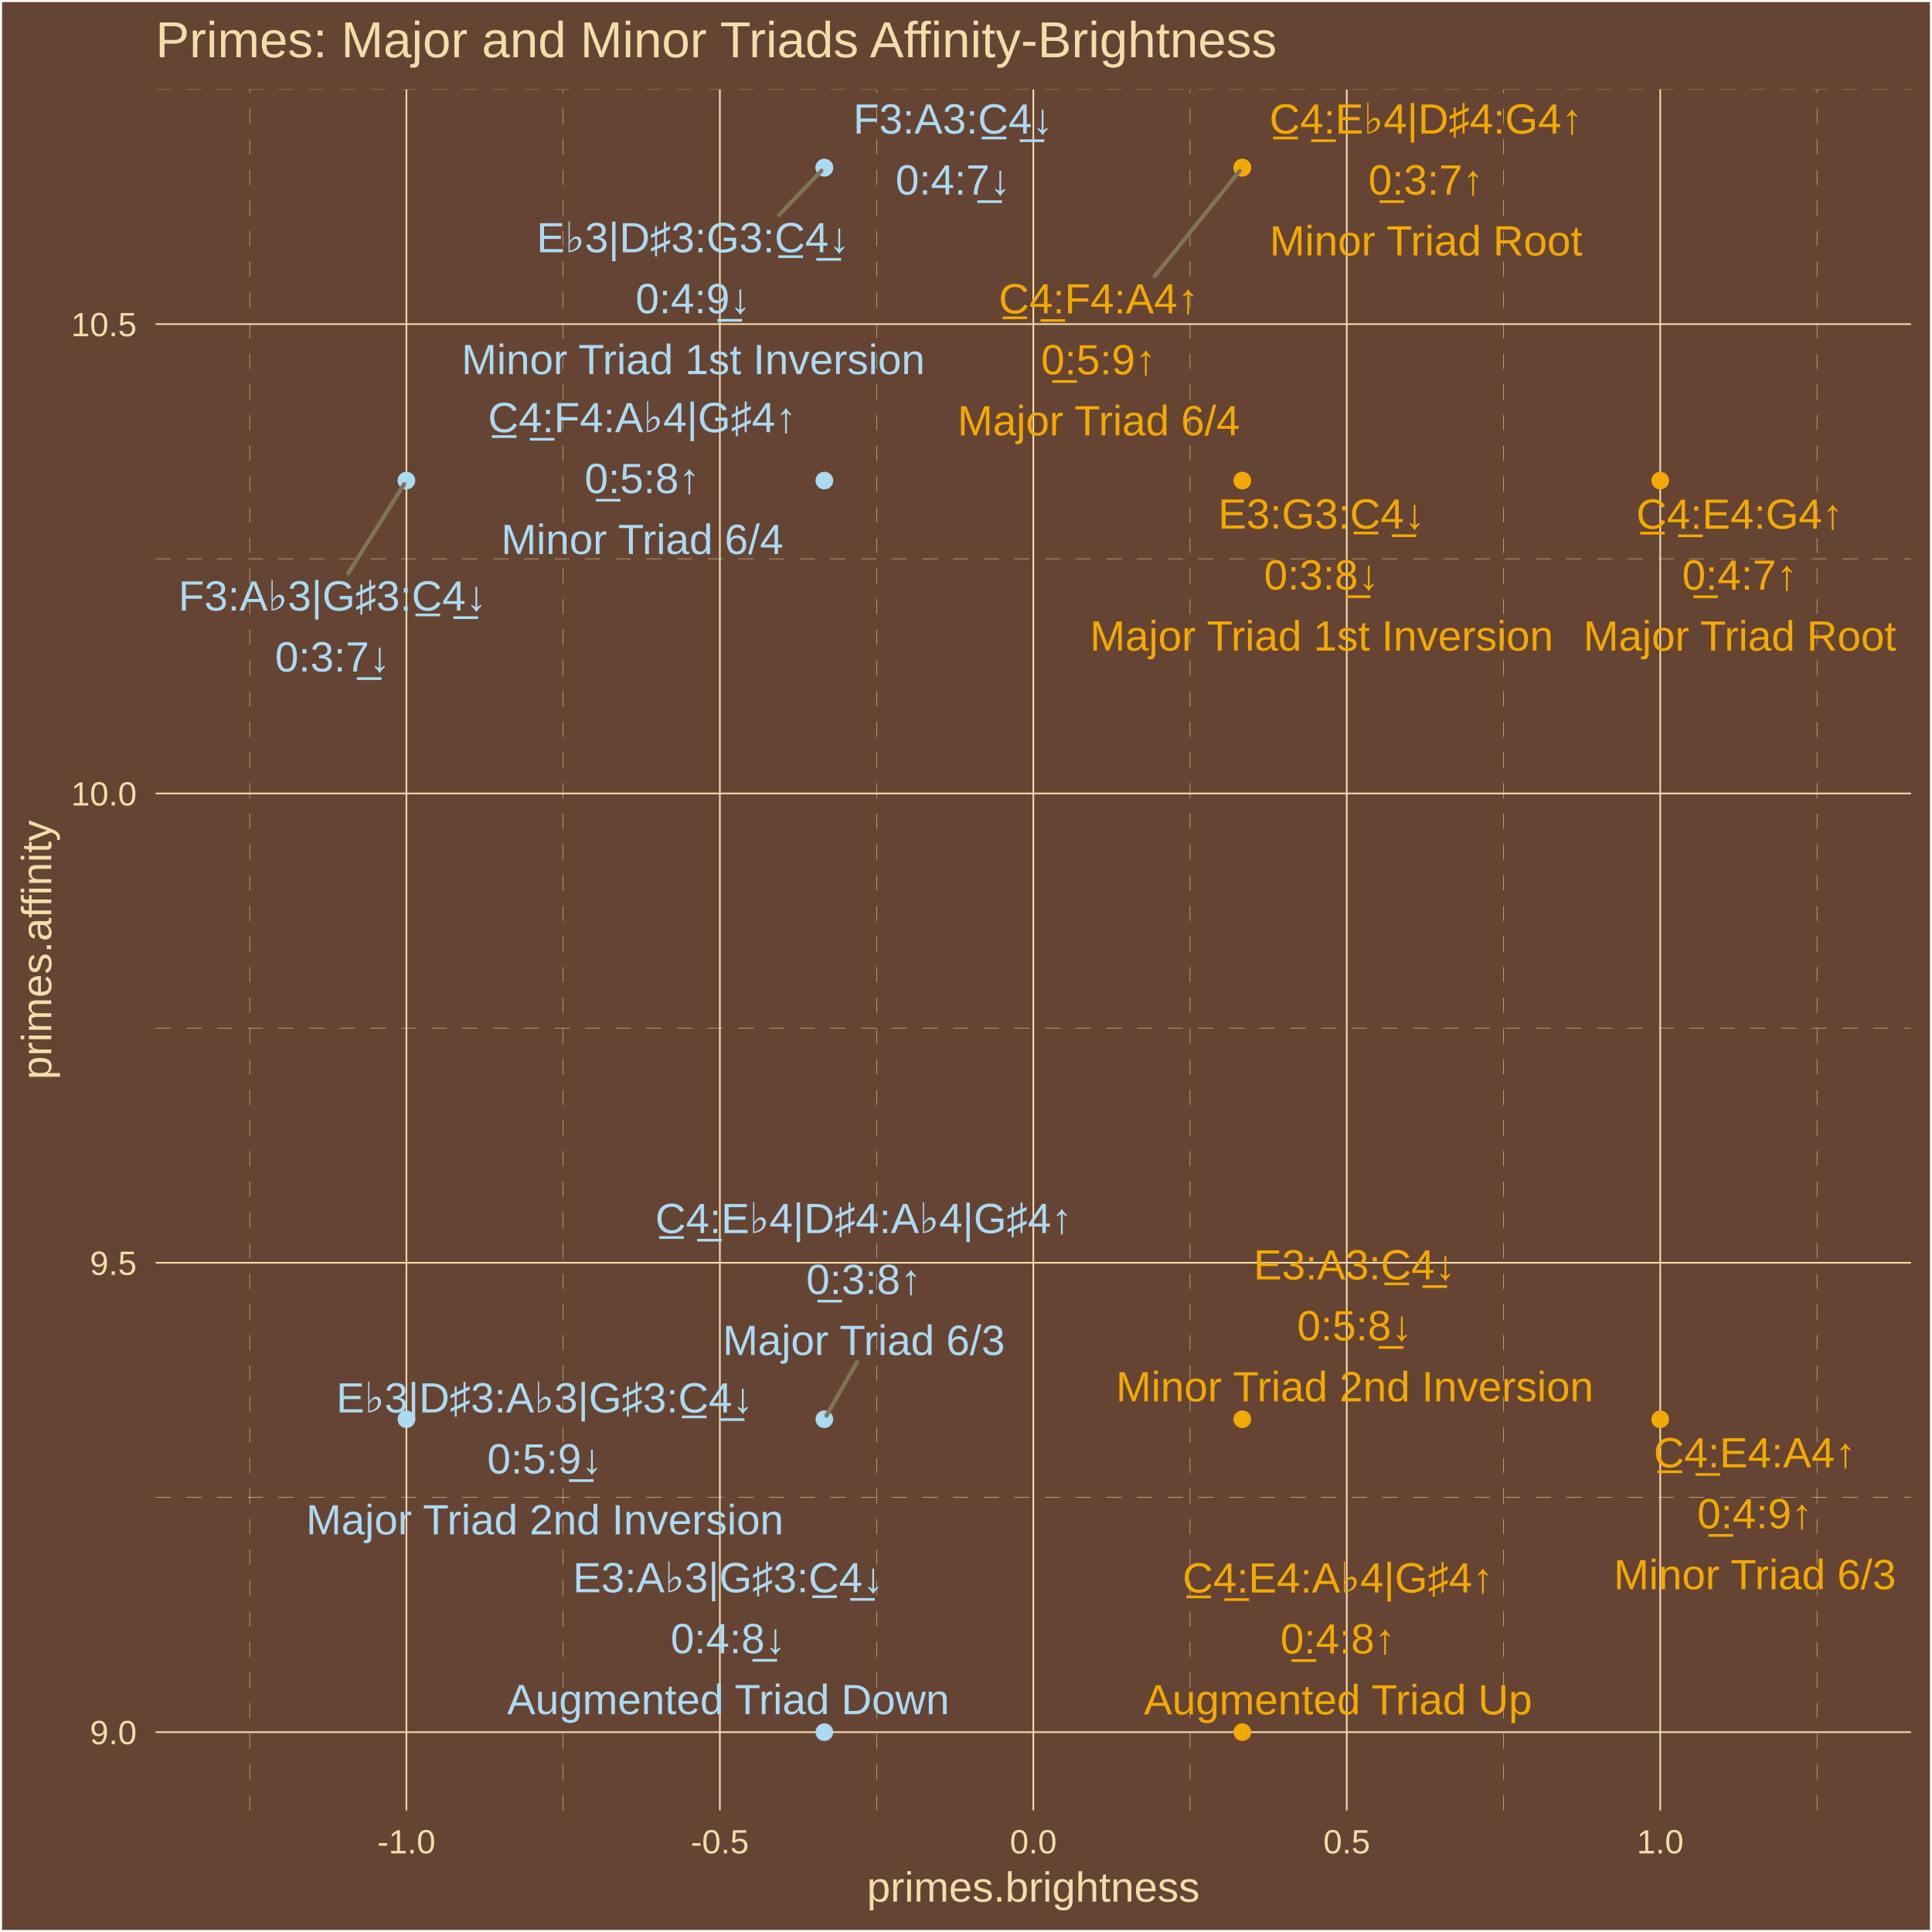
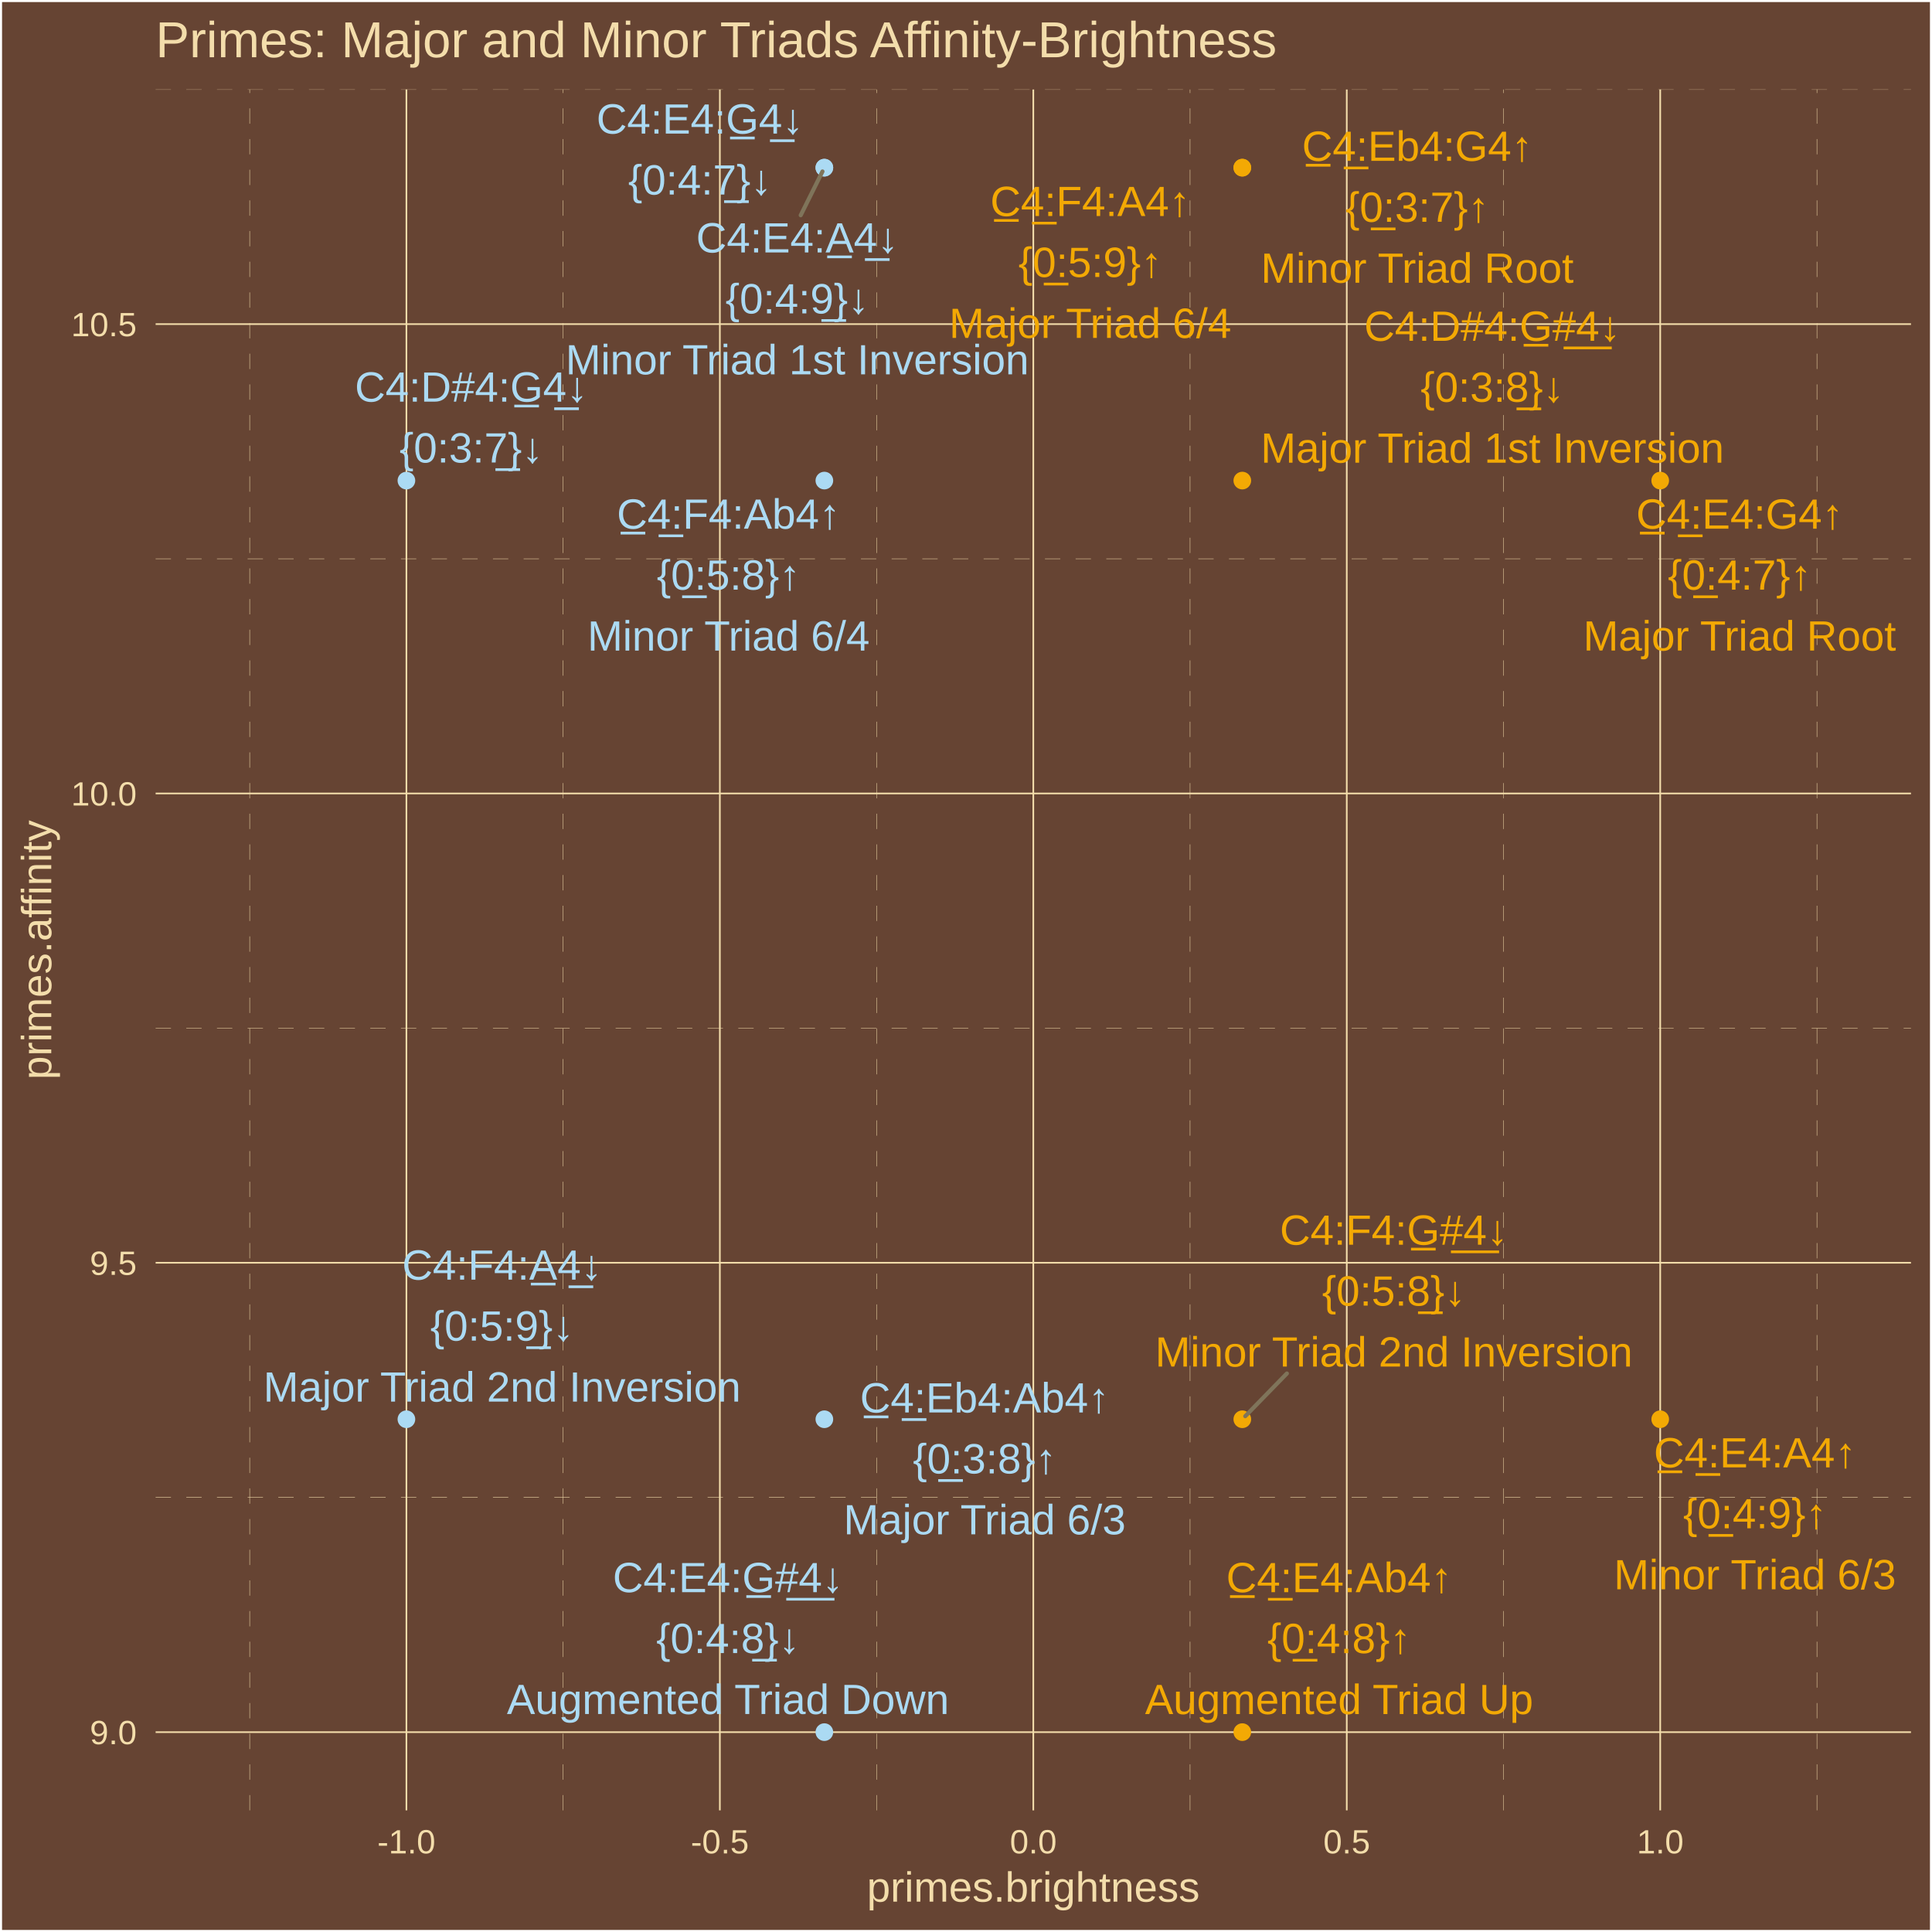
<svg xmlns="http://www.w3.org/2000/svg" class="svglite" width="504.00pt" height="504.00pt" viewBox="0 0 504.00 504.00">
  <defs>
    <style type="text/css">
    .svglite line, .svglite polyline, .svglite polygon, .svglite path, .svglite rect, .svglite circle {
      fill: none;
      stroke: #000000;
      stroke-linecap: round;
      stroke-linejoin: round;
      stroke-miterlimit: 10.00;
    }
    .svglite text {
      white-space: pre;
    }
  </style>
  </defs>
  <rect width="100%" height="100%" style="stroke: none; fill: #664433;" />
  <defs>
    <clipPath id="cpMC4wMHw1MDQuMDB8MC4wMHw1MDQuMDA=">
      <rect x="0.00" y="0.00" width="504.00" height="504.00" />
    </clipPath>
  </defs>
  <g clip-path="url(#cpMC4wMHw1MDQuMDB8MC4wMHw1MDQuMDA=)">
    <rect x="0.00" y="-0" width="504.00" height="504.00" style="stroke-width: 1.07; stroke: #FFFFFF; fill: #664433;" />
  </g>
  <defs>
    <clipPath id="cpNDAuNjB8NDk4LjUyfDIzLjM0fDQ3Mi4yNw==">
      <rect x="40.60" y="23.34" width="457.92" height="448.93" />
    </clipPath>
  </defs>
  <g clip-path="url(#cpNDAuNjB8NDk4LjUyfDIzLjM0fDQ3Mi4yNw==)">
    <rect x="40.60" y="23.34" width="457.92" height="448.93" style="stroke-width: 1.07; stroke: none; fill: #664433;" />
    <polyline points="40.60,390.64 498.52,390.64 " style="stroke-width: 0.11; stroke: #F3DDAB; stroke-dasharray: 4.00,4.00; stroke-linecap: butt;" />
    <polyline points="40.60,268.21 498.52,268.21 " style="stroke-width: 0.11; stroke: #F3DDAB; stroke-dasharray: 4.00,4.00; stroke-linecap: butt;" />
    <polyline points="40.60,145.77 498.52,145.77 " style="stroke-width: 0.11; stroke: #F3DDAB; stroke-dasharray: 4.00,4.00; stroke-linecap: butt;" />
    <polyline points="40.60,23.34 498.52,23.34 " style="stroke-width: 0.11; stroke: #F3DDAB; stroke-dasharray: 4.00,4.00; stroke-linecap: butt;" />
    <polyline points="65.14,472.27 65.14,23.34 " style="stroke-width: 0.11; stroke: #F3DDAB; stroke-dasharray: 4.00,4.00; stroke-linecap: butt;" />
    <polyline points="146.91,472.27 146.91,23.34 " style="stroke-width: 0.11; stroke: #F3DDAB; stroke-dasharray: 4.00,4.00; stroke-linecap: butt;" />
    <polyline points="228.68,472.27 228.68,23.34 " style="stroke-width: 0.11; stroke: #F3DDAB; stroke-dasharray: 4.00,4.00; stroke-linecap: butt;" />
    <polyline points="310.45,472.27 310.45,23.34 " style="stroke-width: 0.11; stroke: #F3DDAB; stroke-dasharray: 4.00,4.00; stroke-linecap: butt;" />
    <polyline points="392.22,472.27 392.22,23.34 " style="stroke-width: 0.11; stroke: #F3DDAB; stroke-dasharray: 4.00,4.00; stroke-linecap: butt;" />
    <polyline points="473.99,472.27 473.99,23.34 " style="stroke-width: 0.11; stroke: #F3DDAB; stroke-dasharray: 4.00,4.00; stroke-linecap: butt;" />
    <polyline points="40.60,451.86 498.52,451.86 " style="stroke-width: 0.43; stroke: #F3DDAB; stroke-linecap: butt;" />
    <polyline points="40.60,329.42 498.52,329.42 " style="stroke-width: 0.43; stroke: #F3DDAB; stroke-linecap: butt;" />
    <polyline points="40.60,206.99 498.52,206.99 " style="stroke-width: 0.43; stroke: #F3DDAB; stroke-linecap: butt;" />
    <polyline points="40.60,84.55 498.52,84.55 " style="stroke-width: 0.43; stroke: #F3DDAB; stroke-linecap: butt;" />
    <polyline points="106.02,472.27 106.02,23.34 " style="stroke-width: 0.43; stroke: #F3DDAB; stroke-linecap: butt;" />
    <polyline points="187.79,472.27 187.79,23.34 " style="stroke-width: 0.43; stroke: #F3DDAB; stroke-linecap: butt;" />
    <polyline points="269.56,472.27 269.56,23.34 " style="stroke-width: 0.43; stroke: #F3DDAB; stroke-linecap: butt;" />
    <polyline points="351.33,472.27 351.33,23.34 " style="stroke-width: 0.43; stroke: #F3DDAB; stroke-linecap: butt;" />
    <polyline points="433.10,472.27 433.10,23.34 " style="stroke-width: 0.43; stroke: #F3DDAB; stroke-linecap: butt;" />
    <circle cx="433.10" cy="125.37" r="1.95" style="stroke-width: 0.71; stroke: #F3A904; fill: #F3A904;" />
    <circle cx="215.05" cy="43.74" r="1.95" style="stroke-width: 0.71; stroke: #ABDAF3; fill: #ABDAF3;" />
    <circle cx="215.05" cy="370.24" r="1.95" style="stroke-width: 0.71; stroke: #ABDAF3; fill: #ABDAF3;" />
    <circle cx="324.08" cy="125.37" r="1.95" style="stroke-width: 0.71; stroke: #F3A904; fill: #F3A904;" />
    <circle cx="324.08" cy="43.74" r="1.95" style="stroke-width: 0.71; stroke: #F3A904; fill: #F3A904;" />
    <circle cx="106.02" cy="370.24" r="1.95" style="stroke-width: 0.71; stroke: #ABDAF3; fill: #ABDAF3;" />
    <circle cx="324.08" cy="451.86" r="1.95" style="stroke-width: 0.71; stroke: #F3A904; fill: #F3A904;" />
    <circle cx="215.05" cy="451.86" r="1.95" style="stroke-width: 0.71; stroke: #ABDAF3; fill: #ABDAF3;" />
    <circle cx="324.08" cy="43.74" r="1.95" style="stroke-width: 0.71; stroke: #F3A904; fill: #F3A904;" />
    <circle cx="106.02" cy="125.37" r="1.95" style="stroke-width: 0.71; stroke: #ABDAF3; fill: #ABDAF3;" />
    <circle cx="433.10" cy="370.24" r="1.95" style="stroke-width: 0.71; stroke: #F3A904; fill: #F3A904;" />
    <circle cx="215.05" cy="43.74" r="1.95" style="stroke-width: 0.71; stroke: #ABDAF3; fill: #ABDAF3;" />
    <circle cx="215.05" cy="125.37" r="1.95" style="stroke-width: 0.71; stroke: #ABDAF3; fill: #ABDAF3;" />
    <circle cx="324.08" cy="370.24" r="1.95" style="stroke-width: 0.71; stroke: #F3A904; fill: #F3A904;" />
-     <line x1="223.59" y1="355.27" x2="215.60" y2="369.27" style="stroke-width: 1.07; stroke: #7F745A;" />
-     <line x1="301.21" y1="72.05" x2="323.38" y2="44.61" style="stroke-width: 1.07; stroke: #7F745A;" />
-     <line x1="90.85" y1="149.56" x2="105.43" y2="126.31" style="stroke-width: 1.07; stroke: #7F745A;" />
-     <line x1="203.22" y1="56.10" x2="214.28" y2="44.55" style="stroke-width: 1.07; stroke: #7F745A;" />
-     <text x="453.85" y="137.93" text-anchor="middle" style="font-size: 11.04px;fill: #F3A904; font-family: &quot;Arial&quot;;" textLength="55.43px" lengthAdjust="spacingAndGlyphs">C̲4̲:E4:G4↑</text>
-     <text x="453.85" y="153.83" text-anchor="middle" style="font-size: 11.04px;fill: #F3A904; font-family: &quot;Arial&quot;;" textLength="31.53px" lengthAdjust="spacingAndGlyphs">0̲:4:7↑</text>
-     <text x="453.85" y="169.72" text-anchor="middle" style="font-size: 11.04px;fill: #F3A904; font-family: &quot;Arial&quot;;" textLength="82.14px" lengthAdjust="spacingAndGlyphs">Major Triad Root</text>
-     <text x="248.66" y="34.85" text-anchor="middle" style="font-size: 11.04px;fill: #ABDAF3; font-family: &quot;Arial&quot;;" textLength="53.59px" lengthAdjust="spacingAndGlyphs">F3:A3:C̲4̲↓</text>
-     <text x="248.66" y="50.75" text-anchor="middle" style="font-size: 11.04px;fill: #ABDAF3; font-family: &quot;Arial&quot;;" textLength="31.53px" lengthAdjust="spacingAndGlyphs">0:4:7̲↓</text>
-     <text x="225.35" y="321.68" text-anchor="middle" style="font-size: 11.04px;fill: #ABDAF3; font-family: &quot;Arial&quot;;" textLength="116.72px" lengthAdjust="spacingAndGlyphs">C̲4̲:E♭4|D♯4:A♭4|G♯4↑</text>
-     <text x="225.35" y="337.58" text-anchor="middle" style="font-size: 11.04px;fill: #ABDAF3; font-family: &quot;Arial&quot;;" textLength="31.53px" lengthAdjust="spacingAndGlyphs">0̲:3:8↑</text>
-     <text x="225.35" y="353.47" text-anchor="middle" style="font-size: 11.04px;fill: #ABDAF3; font-family: &quot;Arial&quot;;" textLength="74.17px" lengthAdjust="spacingAndGlyphs">Major Triad 6/3</text>
-     <text x="344.78" y="137.90" text-anchor="middle" style="font-size: 11.04px;fill: #F3A904; font-family: &quot;Arial&quot;;" textLength="55.43px" lengthAdjust="spacingAndGlyphs">E3:G3:C̲4̲↓</text>
-     <text x="344.78" y="153.80" text-anchor="middle" style="font-size: 11.04px;fill: #F3A904; font-family: &quot;Arial&quot;;" textLength="31.53px" lengthAdjust="spacingAndGlyphs">0:3:8̲↓</text>
-     <text x="344.78" y="169.70" text-anchor="middle" style="font-size: 11.04px;fill: #F3A904; font-family: &quot;Arial&quot;;" textLength="121.38px" lengthAdjust="spacingAndGlyphs">Major Triad 1st Inversion</text>
-     <text x="286.62" y="81.76" text-anchor="middle" style="font-size: 11.04px;fill: #F3A904; font-family: &quot;Arial&quot;;" textLength="53.59px" lengthAdjust="spacingAndGlyphs">C̲4̲:F4:A4↑</text>
-     <text x="286.62" y="97.66" text-anchor="middle" style="font-size: 11.04px;fill: #F3A904; font-family: &quot;Arial&quot;;" textLength="31.53px" lengthAdjust="spacingAndGlyphs">0̲:5:9↑</text>
-     <text x="286.62" y="113.56" text-anchor="middle" style="font-size: 11.04px;fill: #F3A904; font-family: &quot;Arial&quot;;" textLength="74.17px" lengthAdjust="spacingAndGlyphs">Major Triad 6/4</text>
-     <text x="142.13" y="368.48" text-anchor="middle" style="font-size: 11.04px;fill: #ABDAF3; font-family: &quot;Arial&quot;;" textLength="116.72px" lengthAdjust="spacingAndGlyphs">E♭3|D♯3:A♭3|G♯3:C̲4̲↓</text>
-     <text x="142.13" y="384.38" text-anchor="middle" style="font-size: 11.04px;fill: #ABDAF3; font-family: &quot;Arial&quot;;" textLength="31.53px" lengthAdjust="spacingAndGlyphs">0:5:9̲↓</text>
-     <text x="142.13" y="400.27" text-anchor="middle" style="font-size: 11.04px;fill: #ABDAF3; font-family: &quot;Arial&quot;;" textLength="125.06px" lengthAdjust="spacingAndGlyphs">Major Triad 2nd Inversion</text>
-     <text x="349.05" y="415.44" text-anchor="middle" style="font-size: 11.04px;fill: #F3A904; font-family: &quot;Arial&quot;;" textLength="85.77px" lengthAdjust="spacingAndGlyphs">C̲4̲:E4:A♭4|G♯4↑</text>
-     <text x="349.05" y="431.34" text-anchor="middle" style="font-size: 11.04px;fill: #F3A904; font-family: &quot;Arial&quot;;" textLength="31.53px" lengthAdjust="spacingAndGlyphs">0̲:4:8↑</text>
-     <text x="349.05" y="447.23" text-anchor="middle" style="font-size: 11.04px;fill: #F3A904; font-family: &quot;Arial&quot;;" textLength="101.78px" lengthAdjust="spacingAndGlyphs">Augmented Triad Up</text>
-     <text x="189.99" y="415.38" text-anchor="middle" style="font-size: 11.04px;fill: #ABDAF3; font-family: &quot;Arial&quot;;" textLength="85.77px" lengthAdjust="spacingAndGlyphs">E3:A♭3|G♯3:C̲4̲↓</text>
-     <text x="189.99" y="431.27" text-anchor="middle" style="font-size: 11.04px;fill: #ABDAF3; font-family: &quot;Arial&quot;;" textLength="31.53px" lengthAdjust="spacingAndGlyphs">0:4:8̲↓</text>
-     <text x="189.99" y="447.17" text-anchor="middle" style="font-size: 11.04px;fill: #ABDAF3; font-family: &quot;Arial&quot;;" textLength="115.88px" lengthAdjust="spacingAndGlyphs">Augmented Triad Down</text>
-     <text x="372.01" y="34.85" text-anchor="middle" style="font-size: 11.04px;fill: #F3A904; font-family: &quot;Arial&quot;;" textLength="86.38px" lengthAdjust="spacingAndGlyphs">C̲4̲:E♭4|D♯4:G4↑</text>
-     <text x="372.01" y="50.75" text-anchor="middle" style="font-size: 11.04px;fill: #F3A904; font-family: &quot;Arial&quot;;" textLength="31.53px" lengthAdjust="spacingAndGlyphs">0̲:3:7↑</text>
-     <text x="372.01" y="66.64" text-anchor="middle" style="font-size: 11.04px;fill: #F3A904; font-family: &quot;Arial&quot;;" textLength="82.14px" lengthAdjust="spacingAndGlyphs">Minor Triad Root</text>
-     <text x="86.78" y="159.27" text-anchor="middle" style="font-size: 11.04px;fill: #ABDAF3; font-family: &quot;Arial&quot;;" textLength="85.15px" lengthAdjust="spacingAndGlyphs">F3:A♭3|G♯3:C̲4̲↓</text>
-     <text x="86.78" y="175.17" text-anchor="middle" style="font-size: 11.04px;fill: #ABDAF3; font-family: &quot;Arial&quot;;" textLength="31.53px" lengthAdjust="spacingAndGlyphs">0:3:7̲↓</text>
-     <text x="457.79" y="382.79" text-anchor="middle" style="font-size: 11.04px;fill: #F3A904; font-family: &quot;Arial&quot;;" textLength="54.21px" lengthAdjust="spacingAndGlyphs">C̲4̲:E4:A4↑</text>
-     <text x="457.79" y="398.69" text-anchor="middle" style="font-size: 11.04px;fill: #F3A904; font-family: &quot;Arial&quot;;" textLength="31.53px" lengthAdjust="spacingAndGlyphs">0̲:4:9↑</text>
-     <text x="457.79" y="414.58" text-anchor="middle" style="font-size: 11.04px;fill: #F3A904; font-family: &quot;Arial&quot;;" textLength="74.17px" lengthAdjust="spacingAndGlyphs">Minor Triad 6/3</text>
-     <text x="180.84" y="65.81" text-anchor="middle" style="font-size: 11.04px;fill: #ABDAF3; font-family: &quot;Arial&quot;;" textLength="86.38px" lengthAdjust="spacingAndGlyphs">E♭3|D♯3:G3:C̲4̲↓</text>
-     <text x="180.84" y="81.71" text-anchor="middle" style="font-size: 11.04px;fill: #ABDAF3; font-family: &quot;Arial&quot;;" textLength="31.53px" lengthAdjust="spacingAndGlyphs">0:4:9̲↓</text>
-     <text x="180.84" y="97.60" text-anchor="middle" style="font-size: 11.04px;fill: #ABDAF3; font-family: &quot;Arial&quot;;" textLength="121.38px" lengthAdjust="spacingAndGlyphs">Minor Triad 1st Inversion</text>
-     <text x="167.55" y="112.74" text-anchor="middle" style="font-size: 11.04px;fill: #ABDAF3; font-family: &quot;Arial&quot;;" textLength="85.15px" lengthAdjust="spacingAndGlyphs">C̲4̲:F4:A♭4|G♯4↑</text>
-     <text x="167.55" y="128.63" text-anchor="middle" style="font-size: 11.04px;fill: #ABDAF3; font-family: &quot;Arial&quot;;" textLength="31.53px" lengthAdjust="spacingAndGlyphs">0̲:5:8↑</text>
-     <text x="167.55" y="144.53" text-anchor="middle" style="font-size: 11.04px;fill: #ABDAF3; font-family: &quot;Arial&quot;;" textLength="74.17px" lengthAdjust="spacingAndGlyphs">Minor Triad 6/4</text>
-     <text x="353.41" y="333.77" text-anchor="middle" style="font-size: 11.04px;fill: #F3A904; font-family: &quot;Arial&quot;;" textLength="54.21px" lengthAdjust="spacingAndGlyphs">E3:A3:C̲4̲↓</text>
-     <text x="353.41" y="349.66" text-anchor="middle" style="font-size: 11.04px;fill: #F3A904; font-family: &quot;Arial&quot;;" textLength="31.53px" lengthAdjust="spacingAndGlyphs">0:5:8̲↓</text>
-     <text x="353.41" y="365.56" text-anchor="middle" style="font-size: 11.04px;fill: #F3A904; font-family: &quot;Arial&quot;;" textLength="125.06px" lengthAdjust="spacingAndGlyphs">Minor Triad 2nd Inversion</text>
+     <line x1="208.88" y1="56.15" x2="214.56" y2="44.73" style="stroke-width: 1.07; stroke: #7F745A;" />
+     <line x1="335.71" y1="358.30" x2="324.85" y2="369.44" style="stroke-width: 1.07; stroke: #7F745A;" />
+     <text x="453.82" y="137.92" text-anchor="middle" style="font-size: 11.04px;fill: #F3A904; font-family: &quot;Arial&quot;;" textLength="55.43px" lengthAdjust="spacingAndGlyphs">C̲4̲:E4:G4↑</text>
+     <text x="453.82" y="153.82" text-anchor="middle" style="font-size: 11.04px;fill: #F3A904; font-family: &quot;Arial&quot;;" textLength="38.90px" lengthAdjust="spacingAndGlyphs">{0̲:4:7}↑</text>
+     <text x="453.82" y="169.71" text-anchor="middle" style="font-size: 11.04px;fill: #F3A904; font-family: &quot;Arial&quot;;" textLength="82.14px" lengthAdjust="spacingAndGlyphs">Major Triad Root</text>
+     <text x="182.60" y="34.85" text-anchor="middle" style="font-size: 11.04px;fill: #ABDAF3; font-family: &quot;Arial&quot;;" textLength="55.43px" lengthAdjust="spacingAndGlyphs">C4:E4:G̲4̲↓</text>
+     <text x="182.60" y="50.75" text-anchor="middle" style="font-size: 11.04px;fill: #ABDAF3; font-family: &quot;Arial&quot;;" textLength="38.90px" lengthAdjust="spacingAndGlyphs">{0:4:7̲}↓</text>
+     <text x="256.87" y="368.47" text-anchor="middle" style="font-size: 11.04px;fill: #ABDAF3; font-family: &quot;Arial&quot;;" textLength="66.48px" lengthAdjust="spacingAndGlyphs">C̲4̲:Eb4:Ab4↑</text>
+     <text x="256.87" y="384.37" text-anchor="middle" style="font-size: 11.04px;fill: #ABDAF3; font-family: &quot;Arial&quot;;" textLength="38.90px" lengthAdjust="spacingAndGlyphs">{0̲:3:8}↑</text>
+     <text x="256.87" y="400.26" text-anchor="middle" style="font-size: 11.04px;fill: #ABDAF3; font-family: &quot;Arial&quot;;" textLength="74.17px" lengthAdjust="spacingAndGlyphs">Major Triad 6/3</text>
+     <text x="389.32" y="88.91" text-anchor="middle" style="font-size: 11.04px;fill: #F3A904; font-family: &quot;Arial&quot;;" textLength="68.31px" lengthAdjust="spacingAndGlyphs">C4:D#4:G̲#̲4̲↓</text>
+     <text x="389.32" y="104.81" text-anchor="middle" style="font-size: 11.04px;fill: #F3A904; font-family: &quot;Arial&quot;;" textLength="38.90px" lengthAdjust="spacingAndGlyphs">{0:3:8̲}↓</text>
+     <text x="389.32" y="120.70" text-anchor="middle" style="font-size: 11.04px;fill: #F3A904; font-family: &quot;Arial&quot;;" textLength="121.38px" lengthAdjust="spacingAndGlyphs">Major Triad 1st Inversion</text>
+     <text x="284.40" y="56.36" text-anchor="middle" style="font-size: 11.04px;fill: #F3A904; font-family: &quot;Arial&quot;;" textLength="53.59px" lengthAdjust="spacingAndGlyphs">C̲4̲:F4:A4↑</text>
+     <text x="284.40" y="72.25" text-anchor="middle" style="font-size: 11.04px;fill: #F3A904; font-family: &quot;Arial&quot;;" textLength="38.90px" lengthAdjust="spacingAndGlyphs">{0̲:5:9}↑</text>
+     <text x="284.40" y="88.15" text-anchor="middle" style="font-size: 11.04px;fill: #F3A904; font-family: &quot;Arial&quot;;" textLength="74.17px" lengthAdjust="spacingAndGlyphs">Major Triad 6/4</text>
+     <text x="130.98" y="333.83" text-anchor="middle" style="font-size: 11.04px;fill: #ABDAF3; font-family: &quot;Arial&quot;;" textLength="53.59px" lengthAdjust="spacingAndGlyphs">C4:F4:A̲4̲↓</text>
+     <text x="130.98" y="349.73" text-anchor="middle" style="font-size: 11.04px;fill: #ABDAF3; font-family: &quot;Arial&quot;;" textLength="38.90px" lengthAdjust="spacingAndGlyphs">{0:5:9̲}↓</text>
+     <text x="130.98" y="365.63" text-anchor="middle" style="font-size: 11.04px;fill: #ABDAF3; font-family: &quot;Arial&quot;;" textLength="125.06px" lengthAdjust="spacingAndGlyphs">Major Triad 2nd Inversion</text>
+     <text x="349.34" y="415.35" text-anchor="middle" style="font-size: 11.04px;fill: #F3A904; font-family: &quot;Arial&quot;;" textLength="60.34px" lengthAdjust="spacingAndGlyphs">C̲4̲:E4:Ab4↑</text>
+     <text x="349.34" y="431.25" text-anchor="middle" style="font-size: 11.04px;fill: #F3A904; font-family: &quot;Arial&quot;;" textLength="38.90px" lengthAdjust="spacingAndGlyphs">{0̲:4:8}↑</text>
+     <text x="349.34" y="447.15" text-anchor="middle" style="font-size: 11.04px;fill: #F3A904; font-family: &quot;Arial&quot;;" textLength="101.78px" lengthAdjust="spacingAndGlyphs">Augmented Triad Up</text>
+     <text x="189.92" y="415.34" text-anchor="middle" style="font-size: 11.04px;fill: #ABDAF3; font-family: &quot;Arial&quot;;" textLength="61.57px" lengthAdjust="spacingAndGlyphs">C4:E4:G̲#̲4̲↓</text>
+     <text x="189.92" y="431.24" text-anchor="middle" style="font-size: 11.04px;fill: #ABDAF3; font-family: &quot;Arial&quot;;" textLength="38.90px" lengthAdjust="spacingAndGlyphs">{0:4:8̲}↓</text>
+     <text x="189.92" y="447.14" text-anchor="middle" style="font-size: 11.04px;fill: #ABDAF3; font-family: &quot;Arial&quot;;" textLength="115.88px" lengthAdjust="spacingAndGlyphs">Augmented Triad Down</text>
+     <text x="369.72" y="41.96" text-anchor="middle" style="font-size: 11.04px;fill: #F3A904; font-family: &quot;Arial&quot;;" textLength="61.57px" lengthAdjust="spacingAndGlyphs">C̲4̲:Eb4:G4↑</text>
+     <text x="369.72" y="57.86" text-anchor="middle" style="font-size: 11.04px;fill: #F3A904; font-family: &quot;Arial&quot;;" textLength="38.90px" lengthAdjust="spacingAndGlyphs">{0̲:3:7}↑</text>
+     <text x="369.72" y="73.76" text-anchor="middle" style="font-size: 11.04px;fill: #F3A904; font-family: &quot;Arial&quot;;" textLength="82.14px" lengthAdjust="spacingAndGlyphs">Minor Triad Root</text>
+     <text x="122.94" y="104.77" text-anchor="middle" style="font-size: 11.04px;fill: #ABDAF3; font-family: &quot;Arial&quot;;" textLength="62.17px" lengthAdjust="spacingAndGlyphs">C4:D#4:G̲4̲↓</text>
+     <text x="122.94" y="120.66" text-anchor="middle" style="font-size: 11.04px;fill: #ABDAF3; font-family: &quot;Arial&quot;;" textLength="38.90px" lengthAdjust="spacingAndGlyphs">{0:3:7̲}↓</text>
+     <text x="457.81" y="382.80" text-anchor="middle" style="font-size: 11.04px;fill: #F3A904; font-family: &quot;Arial&quot;;" textLength="54.21px" lengthAdjust="spacingAndGlyphs">C̲4̲:E4:A4↑</text>
+     <text x="457.81" y="398.69" text-anchor="middle" style="font-size: 11.04px;fill: #F3A904; font-family: &quot;Arial&quot;;" textLength="38.90px" lengthAdjust="spacingAndGlyphs">{0̲:4:9}↑</text>
+     <text x="457.81" y="414.59" text-anchor="middle" style="font-size: 11.04px;fill: #F3A904; font-family: &quot;Arial&quot;;" textLength="74.17px" lengthAdjust="spacingAndGlyphs">Minor Triad 6/3</text>
+     <text x="207.98" y="65.86" text-anchor="middle" style="font-size: 11.04px;fill: #ABDAF3; font-family: &quot;Arial&quot;;" textLength="54.21px" lengthAdjust="spacingAndGlyphs">C4:E4:A̲4̲↓</text>
+     <text x="207.98" y="81.76" text-anchor="middle" style="font-size: 11.04px;fill: #ABDAF3; font-family: &quot;Arial&quot;;" textLength="38.90px" lengthAdjust="spacingAndGlyphs">{0:4:9̲}↓</text>
+     <text x="207.98" y="97.66" text-anchor="middle" style="font-size: 11.04px;fill: #ABDAF3; font-family: &quot;Arial&quot;;" textLength="121.38px" lengthAdjust="spacingAndGlyphs">Minor Triad 1st Inversion</text>
+     <text x="190.06" y="137.92" text-anchor="middle" style="font-size: 11.04px;fill: #ABDAF3; font-family: &quot;Arial&quot;;" textLength="59.72px" lengthAdjust="spacingAndGlyphs">C̲4̲:F4:Ab4↑</text>
+     <text x="190.06" y="153.82" text-anchor="middle" style="font-size: 11.04px;fill: #ABDAF3; font-family: &quot;Arial&quot;;" textLength="38.90px" lengthAdjust="spacingAndGlyphs">{0̲:5:8}↑</text>
+     <text x="190.06" y="169.72" text-anchor="middle" style="font-size: 11.04px;fill: #ABDAF3; font-family: &quot;Arial&quot;;" textLength="74.17px" lengthAdjust="spacingAndGlyphs">Minor Triad 6/4</text>
+     <text x="363.62" y="324.71" text-anchor="middle" style="font-size: 11.04px;fill: #F3A904; font-family: &quot;Arial&quot;;" textLength="60.95px" lengthAdjust="spacingAndGlyphs">C4:F4:G̲#̲4̲↓</text>
+     <text x="363.62" y="340.60" text-anchor="middle" style="font-size: 11.04px;fill: #F3A904; font-family: &quot;Arial&quot;;" textLength="38.90px" lengthAdjust="spacingAndGlyphs">{0:5:8̲}↓</text>
+     <text x="363.62" y="356.50" text-anchor="middle" style="font-size: 11.04px;fill: #F3A904; font-family: &quot;Arial&quot;;" textLength="125.06px" lengthAdjust="spacingAndGlyphs">Minor Triad 2nd Inversion</text>
  </g>
  <g clip-path="url(#cpMC4wMHw1MDQuMDB8MC4wMHw1MDQuMDA=)">
    <text x="35.67" y="455.01" text-anchor="end" style="font-size: 8.80px;fill: #F3DDAB; font-family: &quot;Arial&quot;;" textLength="12.23px" lengthAdjust="spacingAndGlyphs">9.0</text>
    <text x="35.67" y="332.58" text-anchor="end" style="font-size: 8.80px;fill: #F3DDAB; font-family: &quot;Arial&quot;;" textLength="12.23px" lengthAdjust="spacingAndGlyphs">9.5</text>
    <text x="35.67" y="210.14" text-anchor="end" style="font-size: 8.80px;fill: #F3DDAB; font-family: &quot;Arial&quot;;" textLength="17.13px" lengthAdjust="spacingAndGlyphs">10.0</text>
    <text x="35.67" y="87.71" text-anchor="end" style="font-size: 8.80px;fill: #F3DDAB; font-family: &quot;Arial&quot;;" textLength="17.13px" lengthAdjust="spacingAndGlyphs">10.5</text>
    <text x="106.02" y="483.50" text-anchor="middle" style="font-size: 8.80px;fill: #F3DDAB; font-family: &quot;Arial&quot;;" textLength="15.16px" lengthAdjust="spacingAndGlyphs">-1.0</text>
    <text x="187.79" y="483.50" text-anchor="middle" style="font-size: 8.80px;fill: #F3DDAB; font-family: &quot;Arial&quot;;" textLength="15.16px" lengthAdjust="spacingAndGlyphs">-0.5</text>
    <text x="269.56" y="483.50" text-anchor="middle" style="font-size: 8.80px;fill: #F3DDAB; font-family: &quot;Arial&quot;;" textLength="12.23px" lengthAdjust="spacingAndGlyphs">0.0</text>
    <text x="351.33" y="483.50" text-anchor="middle" style="font-size: 8.80px;fill: #F3DDAB; font-family: &quot;Arial&quot;;" textLength="12.23px" lengthAdjust="spacingAndGlyphs">0.5</text>
    <text x="433.10" y="483.50" text-anchor="middle" style="font-size: 8.80px;fill: #F3DDAB; font-family: &quot;Arial&quot;;" textLength="12.23px" lengthAdjust="spacingAndGlyphs">1.0</text>
    <text x="269.56" y="496.09" text-anchor="middle" style="font-size: 11.00px;fill: #F3DDAB; font-family: &quot;Arial&quot;;" textLength="86.82px" lengthAdjust="spacingAndGlyphs">primes.brightness</text>
    <text transform="translate(13.37,247.80) rotate(-90)" text-anchor="middle" style="font-size: 11.00px;fill: #F3DDAB; font-family: &quot;Arial&quot;;" textLength="67.85px" lengthAdjust="spacingAndGlyphs">primes.affinity</text>
    <text x="40.60" y="14.94" style="font-size: 13.20px;fill: #F3DDAB; font-family: &quot;Arial&quot;;" textLength="293.95px" lengthAdjust="spacingAndGlyphs">Primes: Major and Minor Triads Affinity-Brightness</text>
  </g>
</svg>
